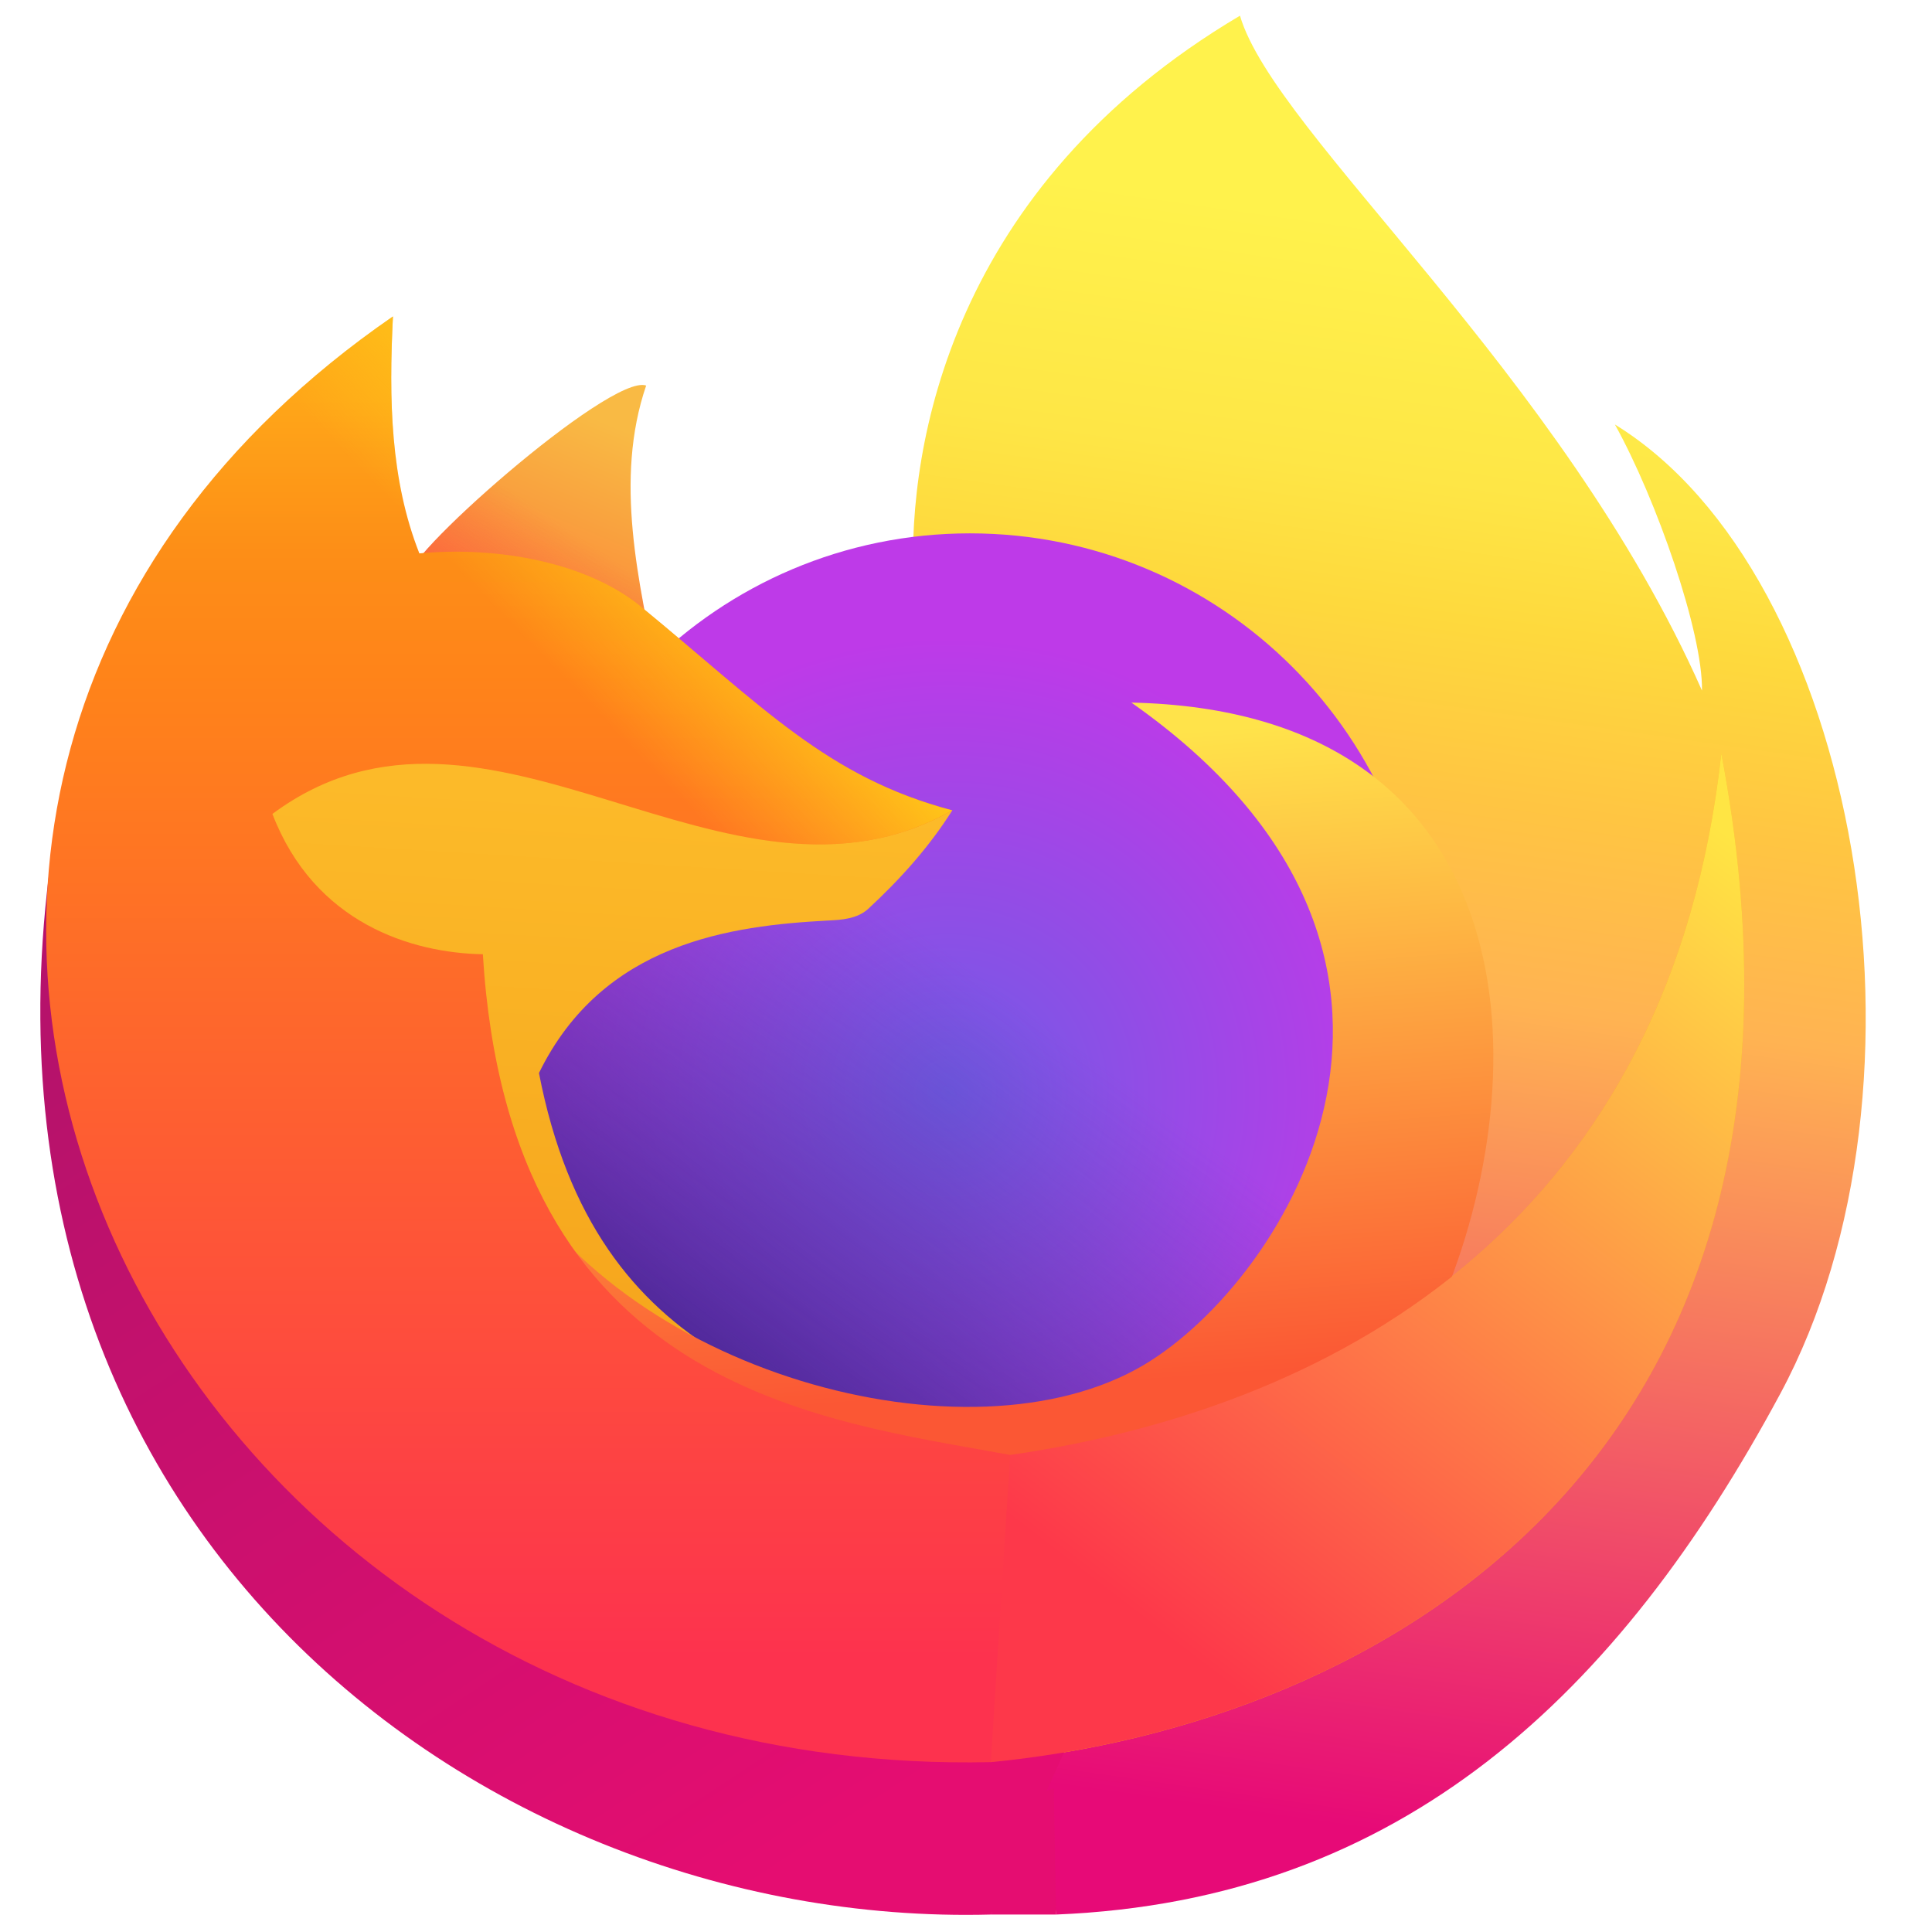
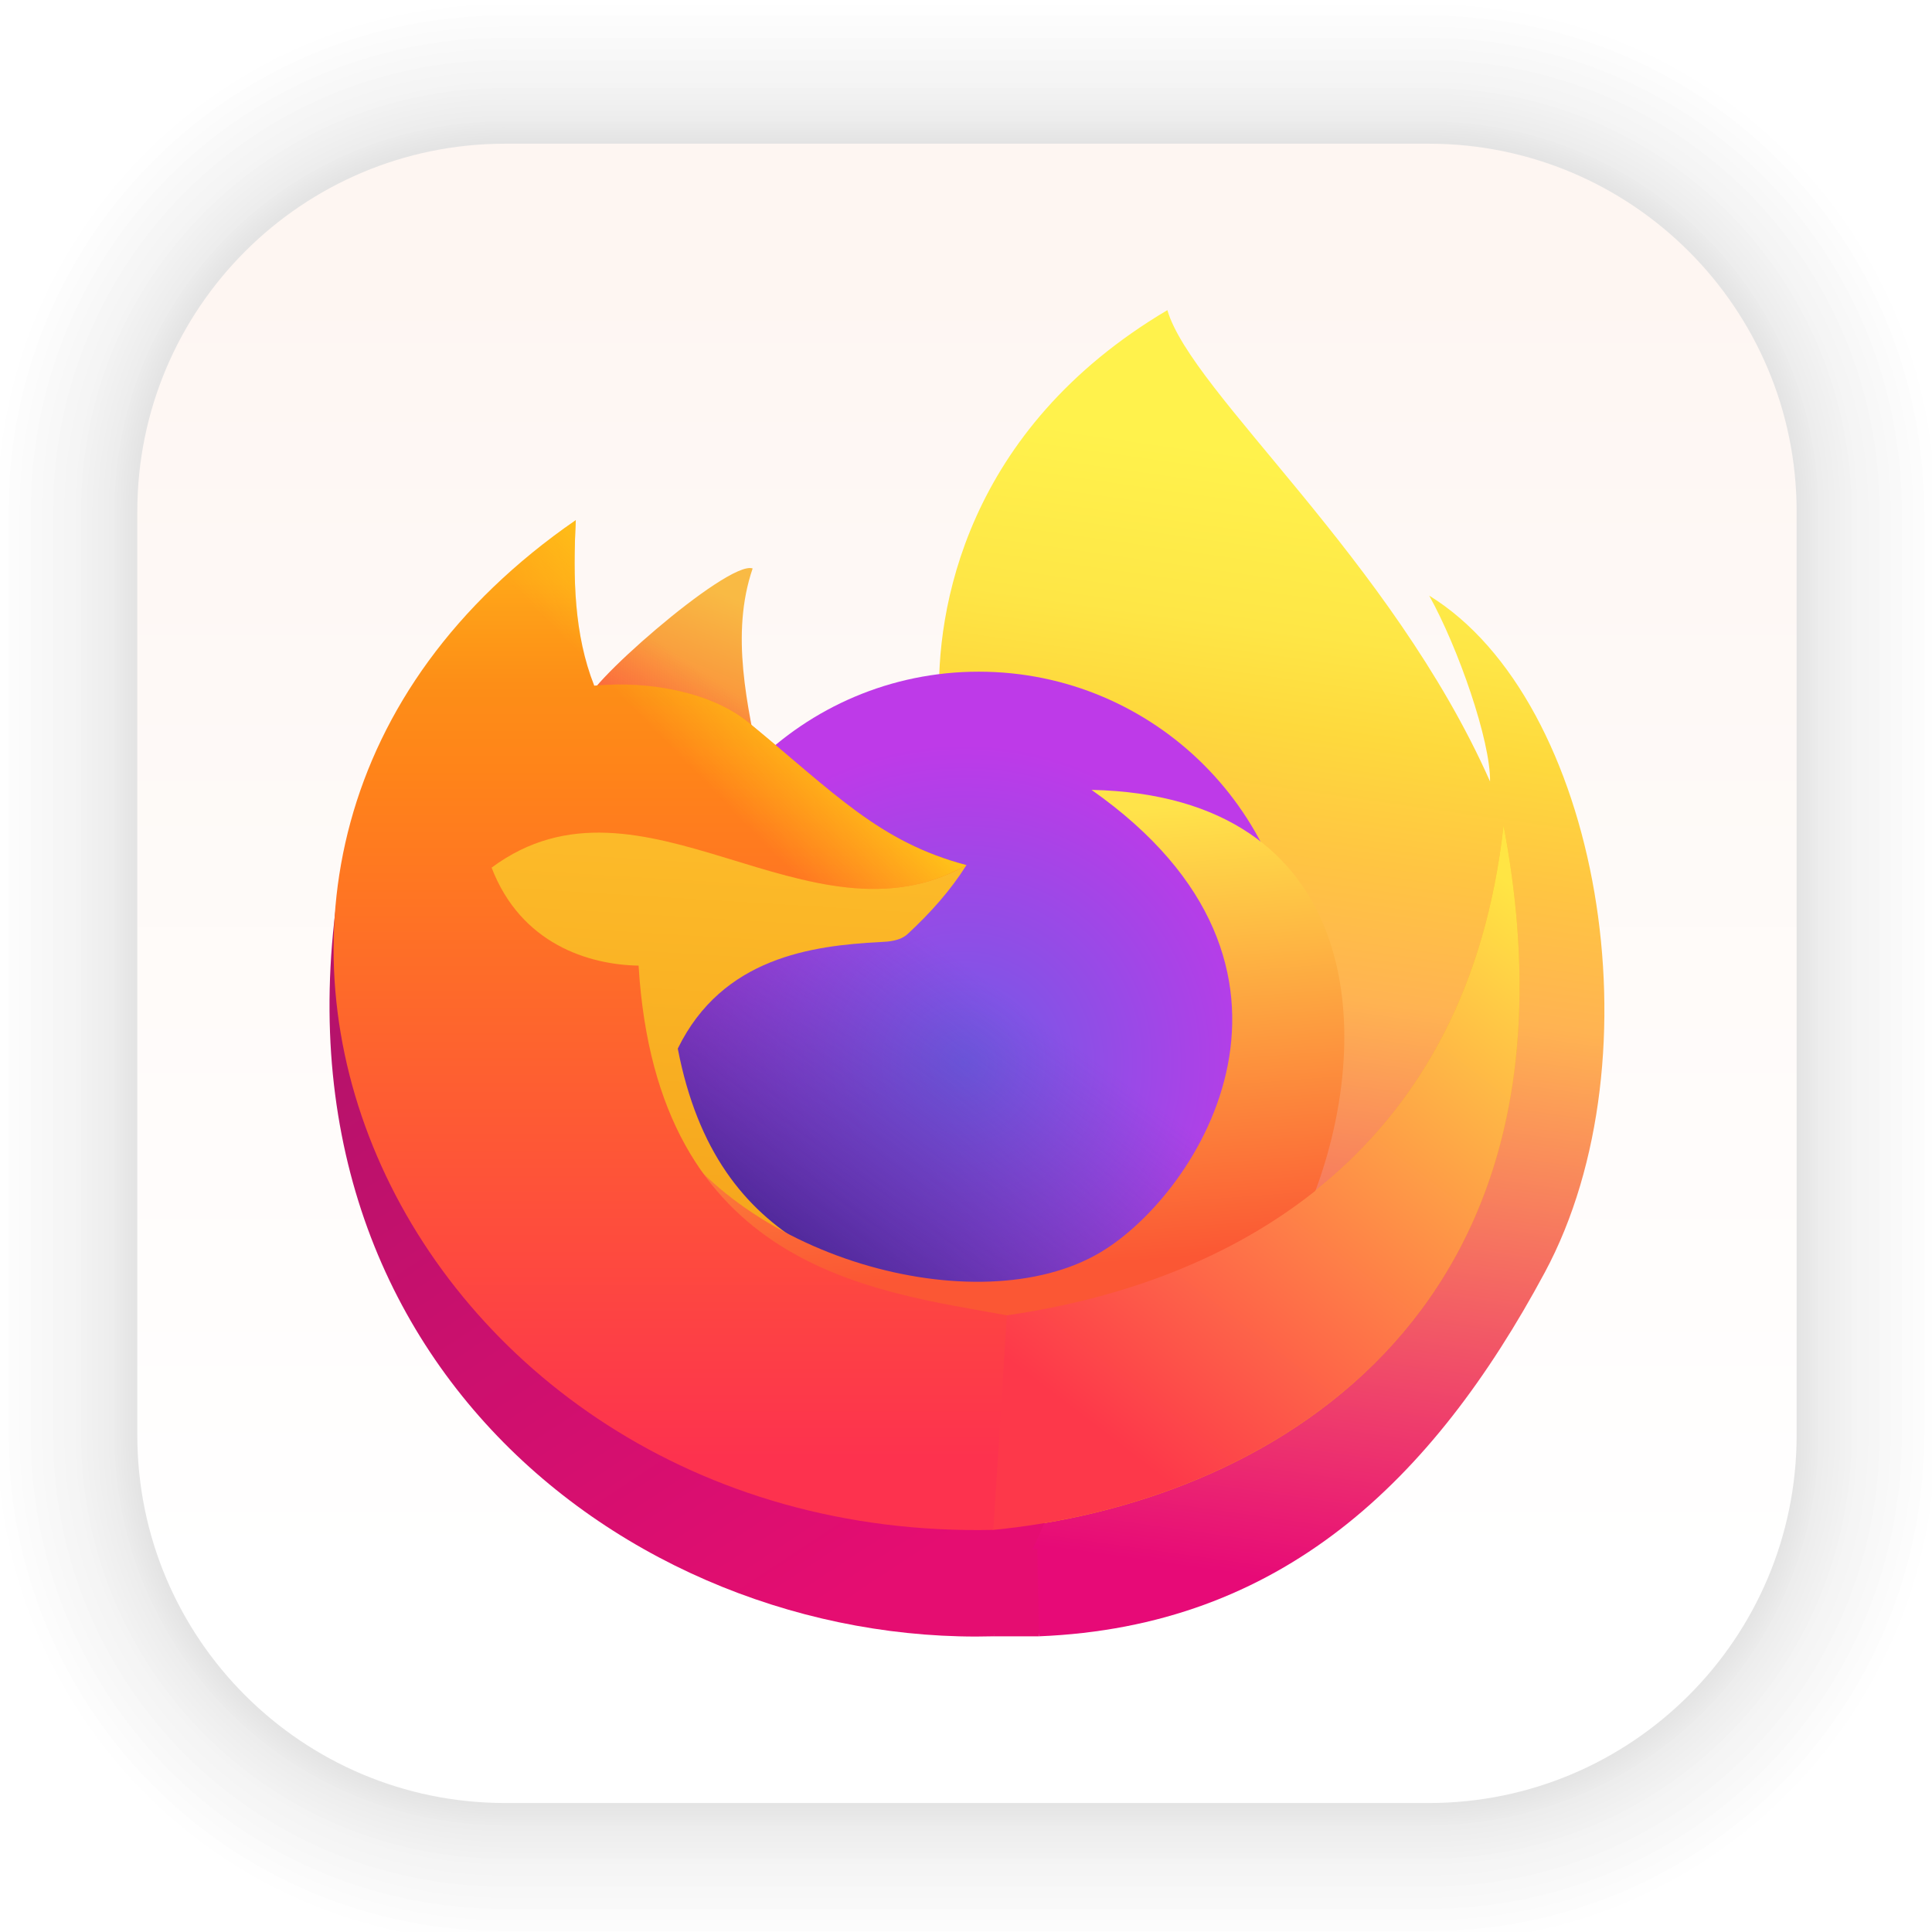
- <svg xmlns="http://www.w3.org/2000/svg" xmlns:xlink="http://www.w3.org/1999/xlink" width="128" height="128" viewBox="0 0 33.867 33.867" version="1.1" id="svg8">
+ <svg xmlns="http://www.w3.org/2000/svg" xmlns:ns2="http://www.openswatchbook.org/uri/2009/osb" xmlns:xlink="http://www.w3.org/1999/xlink" width="128" height="128" viewBox="0 0 33.867 33.867" version="1.1" id="svg6">
  <defs id="defs2">
+     <linearGradient id="linearGradient14853">
+       <stop style="stop-color:#ffffff;stop-opacity:1" offset="0" id="stop14849" />
+       <stop style="stop-color:#fef6f2;stop-opacity:1" offset="1" id="stop14851" />
+     </linearGradient>
+     <linearGradient gradientTransform="translate(0,-896)" gradientUnits="userSpaceOnUse" y2="992" x2="32" y1="32" x1="32" id="lgrad">
+       <stop id="stop2" stop-color="#f8f8f8" offset="0%" />
+       <stop id="stop4" stop-color="#ccc" offset="100%" />
+     </linearGradient>
+     <radialGradient gradientTransform="translate(0,-896)" gradientUnits="userSpaceOnUse" r="440" cy="512" cx="512" fy="494.4" fx="512" y2="100%" x2="0%" y1="0%" x1="0%" id="rgrad">
+       <stop id="stop7" stop-color="#00f0ff" offset="0%" />
+       <stop id="stop9" stop-color="#0070e0" offset="100%" />
+     </radialGradient>
+     <radialGradient id="rgrad-3" x1="0%" y1="0%" x2="0%" y2="100%" fx="523.576" fy="306.181" cx="523.576" cy="306.181" r="440" gradientUnits="userSpaceOnUse" gradientTransform="matrix(0.03099337,0,0,0.03032562,85.19887,42.9853)">
+       <stop offset="0%" stop-color="#00f0ff" id="stop7-6" style="stop-color:#03d7e4;stop-opacity:1" />
+       <stop offset="100%" stop-color="#0070e0" id="stop9-7" />
+     </radialGradient>
+     <filter y="-0.012" x="-0.012" width="1.024" height="1.024" color-interpolation-filters="sRGB" id="b">
+       <feGaussianBlur id="feGaussianBlur7" stdDeviation=".475" />
+     </filter>
+     <linearGradient y2="-319.058" y1="-73.891" x2="-376.363" x1="-350.657" gradientUnits="userSpaceOnUse" id="k">
+       <stop id="stop50" stop-color="#83a3d4" offset="0" />
+       <stop id="stop52" stop-color="#6bb5e3" offset="1" />
+     </linearGradient>
+     <linearGradient y2="-156.887" y1="-12.925" x2="10.512" x1="-206.77" gradientUnits="userSpaceOnUse" id="i">
+       <stop id="stop40" stop-color="#70c2bd" offset="0" />
+       <stop id="stop42" stop-color="#67c381" offset="1" />
+     </linearGradient>
+     <linearGradient y2="-149.19" y1="117.301" x2="148.514" x1="134.565" gradientUnits="userSpaceOnUse" id="e">
+       <stop id="stop20" stop-color="#faaa32" offset="0" />
+       <stop id="stop22" stop-color="#fdc22b" offset="1" />
+     </linearGradient>
+     <linearGradient y2="144.9" y1="144.9" x2="123.358" x1="-146.054" gradientUnits="userSpaceOnUse" id="c">
+       <stop id="stop10" stop-color="#a0cf63" offset="0" />
+       <stop id="stop12" stop-color="#c4da45" offset="1" />
+     </linearGradient>
+     <linearGradient y2="-150.012" y1="-12.741" x2="28.495" x1="206.714" gradientUnits="userSpaceOnUse" id="m">
+       <stop id="stop60" stop-color="#b28cc0" offset="0" />
+       <stop id="stop62" stop-color="#9a8ec4" offset="1" />
+     </linearGradient>
+     <linearGradient y2="76.406" y1="147.053" x2="-19.618" x1="189.942" gradientUnits="userSpaceOnUse" id="q">
+       <stop id="stop80" stop-color="#f48155" offset="0" />
+       <stop id="stop82" stop-color="#f16168" offset="1" />
+     </linearGradient>
+     <linearGradient y2="34.18" y1="308.303" x2="21.156" x1="116.504" gradientUnits="userSpaceOnUse" id="l">
+       <stop id="stop55" stop-color="#735194" offset="0" />
+       <stop id="stop57" stop-color="#525da3" offset="1" />
+     </linearGradient>
+     <linearGradient y2="-107.167" y1="111.502" x2="123.328" x1="30.131" gradientUnits="userSpaceOnUse" id="j">
+       <stop id="stop45" stop-color="#416db9" offset="0" />
+       <stop id="stop47" stop-color="#337e8d" offset="1" />
+     </linearGradient>
+     <linearGradient y2="0.072" y1="133.122" x2="205.551" x1="-103.67" gradientUnits="userSpaceOnUse" id="h">
+       <stop id="stop35" stop-color="#2e9274" offset="0" />
+       <stop id="stop37" stop-color="#469d3c" offset="1" />
+     </linearGradient>
+     <linearGradient y2="-100.49" y1="120.227" x2="146.81" x1="26.978" gradientUnits="userSpaceOnUse" id="f">
+       <stop id="stop25" stop-color="#ec4001" offset="0" />
+       <stop id="stop27" stop-color="#fb6f01" offset="1" />
+     </linearGradient>
+     <linearGradient y2="73.5" y1="73.5" x2="309.397" x1="-14.299" gradientUnits="userSpaceOnUse" id="d">
+       <stop id="stop15" stop-color="#58a920" offset="0" />
+       <stop id="stop17" stop-color="#98b811" offset="1" />
+     </linearGradient>
+     <linearGradient y2="144.897" y1="144.897" x2="145.987" x1="-123.119" gradientUnits="userSpaceOnUse" id="o">
+       <stop id="stop70" stop-color="#d287af" offset="0" />
+       <stop id="stop72" stop-color="#e07993" offset="1" />
+     </linearGradient>
+     <linearGradient y2="-71.696" y1="-71.696" x2="117.819" x1="-205.78" gradientUnits="userSpaceOnUse" id="p">
+       <stop id="stop75" stop-color="#bd090f" offset="0" />
+       <stop id="stop77" stop-color="#e11f07" offset="1" />
+     </linearGradient>
+     <linearGradient y2="-143.711" y1="-14.583" x2="-308.72" x1="0.176" gradientUnits="userSpaceOnUse" id="n">
+       <stop id="stop65" stop-color="#c23857" offset="0" />
+       <stop id="stop67" stop-color="#914475" offset="1" />
+     </linearGradient>
+     <linearGradient y2="319.108" y1="108.525" x2="117.317" x1="41.41" gradientUnits="userSpaceOnUse" id="g">
+       <stop id="stop30" stop-color="#e69e08" offset="0" />
+       <stop id="stop32" stop-color="#cbc507" offset="1" />
+     </linearGradient>
+     <rect rx="28" height="120" width="120" y="0" x="0" id="path-1" />
+     <path id="path-3" d="M125 104c21.54 0 39-17.46 39-39s-17.46-39-39-39-39 17.46-39 39 17.46 39 39 39zm0 26c-35.899 0-65-29.101-65-65S89.101 0 125 0s65 29.101 65 65-29.101 65-65 65z" />
+     <path d="M0 75l129 90.787v35L0 110z" id="path-4" />
+     <path d="M22 65h27v120H22z" id="path-5" />
+     <filter id="filter-6" filterUnits="objectBoundingBox" height="102.5%" width="111.1%" y="-1.2%" x="-5.6%">
+       <feMorphology id="feMorphology12690" result="shadowSpreadOuter1" in="SourceAlpha" operator="dilate" radius="0.5" />
+       <feOffset id="feOffset12692" result="shadowOffsetOuter1" in="shadowSpreadOuter1" dy="0" dx="0" />
+       <feColorMatrix id="feColorMatrix12694" in="shadowOffsetOuter1" type="matrix" values="0 0 0 0 0 0 0 0 0 0 0 0 0 0 0 0 0 0 0.14 0" />
+     </filter>
+     <circle r="21" cy="21" cx="21" id="path-7" />
+     <filter id="filter-8" filterUnits="objectBoundingBox" height="133.3%" width="133.3%" y="-11.9%" x="-16.7%">
+       <feOffset id="feOffset12698" result="shadowOffsetOuter1" in="SourceAlpha" dy="2" dx="0" />
+       <feGaussianBlur id="feGaussianBlur12700" result="shadowBlurOuter1" in="shadowOffsetOuter1" stdDeviation="2" />
+       <feColorMatrix id="feColorMatrix12702" in="shadowBlurOuter1" type="matrix" values="0 0 0 0 0 0 0 0 0 0 0 0 0 0 0 0 0 0 0.152 0" />
+     </filter>
+     <path id="path-9" d="M40.74 1.31A21.591 21.591 0 0 1 45 14.2c0 12.155-10.074 22.01-22.5 22.01S0 26.354 0 14.2C0 9.385 1.58 4.932 4.26 1.31 6.447 2.922 9.553 3.928 13 3.928c3.866 0 7.305-1.267 9.5-3.234 2.195 1.967 5.634 3.234 9.5 3.234 3.446 0 6.552-1.006 8.74-2.618z" />
+     <rect rx="28" height="120" width="120" y="0" x="0" id="path-1-2" />
+     <linearGradient xlink:href="#linearGradient14853" id="linearGradient14855" x1="15.132" y1="27.778" x2="15.132" y2="4.734" gradientUnits="userSpaceOnUse" />
+     <linearGradient ns2:paint="solid" id="linearGradient6088">
+       <stop id="stop6086" offset="0" style="stop-color:#51b3e3;stop-opacity:1;" />
+     </linearGradient>
+     <linearGradient ns2:paint="solid" id="linearGradient6987">
+       <stop id="stop6985" offset="0" style="stop-color:#77d2fb;stop-opacity:1;" />
+     </linearGradient>
+     <linearGradient id="linearGradient3673">
+       <stop id="stop3675" offset="0" style="stop-color:#0c0d0d;stop-opacity:1" />
+       <stop style="stop-color:#333637;stop-opacity:1" offset="0.568" id="stop3677" />
+       <stop id="stop3679" offset="1" style="stop-color:#1a1e1f;stop-opacity:1" />
+     </linearGradient>
+     <linearGradient id="linearGradient3591">
+       <stop style="stop-color:#403f3c;stop-opacity:1" offset="0" id="stop3593" />
+       <stop id="stop3669" offset="0.568" style="stop-color:#7d898d;stop-opacity:1" />
+       <stop style="stop-color:#fdffff;stop-opacity:1" offset="1" id="stop3595" />
+     </linearGradient>
+     <linearGradient id="linearGradient3575">
+       <stop style="stop-color:#20211f;stop-opacity:1" offset="0" id="stop3577" />
+       <stop style="stop-color:#393e3f;stop-opacity:1" offset="1" id="stop3579" />
+     </linearGradient>
+     <circle r="88" cy="96" cx="96" id="A" />
+     <path d="M8 184h83.77l38.88-38.88V116h-69.3L8 24.48z" id="B" />
+     <path d="M8 184h83.77l38.88-38.88V116h-69.3L8 24.48z" id="F" />
+     <path d="M96 56l34.65 60-38.88 68H184V56z" id="I" />
+     <path d="M21.97 8v40.34L61.36 116 96 56h88V8z" id="L" />
+     <linearGradient id="linearGradient3866">
+       <stop id="stop3868" offset="0" style="stop-color:#000000;stop-opacity:0.521" />
+       <stop id="stop3870" offset="1" style="stop-color:#2883c3;stop-opacity:0;" />
+     </linearGradient>
+     <linearGradient id="linearGradient3874">
+       <stop id="stop3876" offset="0" style="stop-color:#000d0e;stop-opacity:0.841;" />
+       <stop id="stop3878" offset="1" style="stop-color:#000000;stop-opacity:0;" />
+     </linearGradient>
+     <clipPath id="clipPath4178" clipPathUnits="userSpaceOnUse">
+       <circle style="opacity:1;fill:#1c5266;fill-opacity:0.191;fill-rule:evenodd;stroke:none;stroke-width:3.334;stroke-linecap:butt;stroke-linejoin:miter;stroke-miterlimit:4;stroke-dasharray:none;stroke-dashoffset:0;stroke-opacity:1" id="circle4180" cx="204.317" cy="222.68" r="225" />
+     </clipPath>
+     <clipPath id="clipPath4178-1" clipPathUnits="userSpaceOnUse">
+       <circle style="opacity:1;fill:#1c5266;fill-opacity:0.191;fill-rule:evenodd;stroke:none;stroke-width:3.334;stroke-linecap:butt;stroke-linejoin:miter;stroke-miterlimit:4;stroke-dasharray:none;stroke-dashoffset:0;stroke-opacity:1" id="circle4180-7" cx="204.317" cy="222.68" r="225" />
+     </clipPath>
+     <linearGradient id="linearGradient5048-8">
+       <stop id="stop5050-4" style="stop-color:#000000;stop-opacity:0" offset="0" />
+       <stop id="stop5056-7" style="stop-color:#000000;stop-opacity:1" offset="0.5" />
+       <stop id="stop5052-0-1" style="stop-color:#000000;stop-opacity:0" offset="1" />
+     </linearGradient>
+     <linearGradient id="linearGradient5060-29">
+       <stop id="stop5062-9" style="stop-color:#000000;stop-opacity:1" offset="0" />
+       <stop id="stop5064-08" style="stop-color:#000000;stop-opacity:0" offset="1" />
+     </linearGradient>
+     <linearGradient id="linearGradient4050-7">
+       <stop style="stop-color:#ffffff;stop-opacity:0.669;" offset="0" id="stop4052-6" />
+       <stop style="stop-color:#ffffff;stop-opacity:0;" offset="1" id="stop4054-0" />
+     </linearGradient>
+     <linearGradient gradientTransform="matrix(0,-1,-1,0,0,0)" x2="-50.521" x1="-5.32" id="linearGradient4132-3" gradientUnits="userSpaceOnUse">
+       <stop id="stop29-7" stop-color="#f65454" offset="0" />
+       <stop id="stop31-0" stop-color="#740000" offset="1" />
+     </linearGradient>
+     <linearGradient gradientTransform="matrix(0,-1,-1,0,0,0)" x2="-1.643" x1="-39.333" id="linearGradient3298-8-9" gradientUnits="userSpaceOnUse">
+       <stop style="stop-color:#5f0e0e;stop-opacity:1;" id="stop24-3" stop-color="#791235" offset="0" />
+       <stop id="stop26-3" stop-color="#dd3b27" offset="1" />
+     </linearGradient>
+     <linearGradient id="linearGradient8265-821-176-38-919-66-249-7-7">
+       <stop id="stop2687-1-9" style="stop-color:#ffffff;stop-opacity:1" offset="0" />
+       <stop id="stop2689-5-4" style="stop-color:#ffffff;stop-opacity:0" offset="1" />
+     </linearGradient>
+     <linearGradient id="linearGradient3924">
+       <stop id="stop3926" style="stop-color:#ffffff;stop-opacity:1;" offset="0" />
+       <stop offset="0.063" style="stop-color:#ffffff;stop-opacity:0.235;" id="stop3928" />
+       <stop id="stop3930" style="stop-color:#ffffff;stop-opacity:0.157;" offset="0.951" />
+       <stop id="stop3932" style="stop-color:#ffffff;stop-opacity:0.392;" offset="1" />
+     </linearGradient>
+     <linearGradient id="linearGradient3688-166-749">
+       <stop id="stop2883" style="stop-color:#181818;stop-opacity:1" offset="0" />
+       <stop id="stop2885" style="stop-color:#181818;stop-opacity:0" offset="1" />
+     </linearGradient>
+     <linearGradient id="linearGradient3702-501-757">
+       <stop id="stop2895" style="stop-color:#181818;stop-opacity:0" offset="0" />
+       <stop id="stop2897" style="stop-color:#181818;stop-opacity:1" offset="0.5" />
+       <stop id="stop2899" style="stop-color:#181818;stop-opacity:0" offset="1" />
+     </linearGradient>
+     <linearGradient id="linearGradient3895-9-0-3">
+       <stop id="stop3897-0-5-7" style="stop-color:#dc6838;stop-opacity:1" offset="0" />
+       <stop id="stop3899-8-7-06" style="stop-color:#ba3d12;stop-opacity:1" offset="1" />
+     </linearGradient>
+     <linearGradient xlink:href="#linearGradient3895-9-0-3" id="linearGradient4195" gradientUnits="userSpaceOnUse" gradientTransform="translate(12,-100)" x1="28.531" y1="994.819" x2="28.531" y2="1044.377" />
+     <linearGradient id="linearGradient4067-0-2">
+       <stop style="stop-color:#acffe3;stop-opacity:1" offset="0" id="stop4069-2-9" />
+       <stop style="stop-color:#ffffff;stop-opacity:1" offset="1" id="stop4071-8-9" />
+     </linearGradient>
+     <linearGradient id="linearGradient4644-104-3-3-6-2">
+       <stop offset="0" style="stop-color:#51c3cc;stop-opacity:1" id="stop5237-6-5-1-7" />
+       <stop offset="1" style="stop-color:#b3efec;stop-opacity:1" id="stop5239-4-6-4-8" />
+     </linearGradient>
+     <clipPath id="clipPath4178-3" clipPathUnits="userSpaceOnUse">
+       <circle style="opacity:1;fill:#1c5266;fill-opacity:0.191;fill-rule:evenodd;stroke:none;stroke-width:3.334;stroke-linecap:butt;stroke-linejoin:miter;stroke-miterlimit:4;stroke-dasharray:none;stroke-dashoffset:0;stroke-opacity:1" id="circle4180-8" cx="204.317" cy="222.68" r="225" />
+     </clipPath>
+     <clipPath id="clipPath4178-1-9" clipPathUnits="userSpaceOnUse">
+       <circle style="opacity:1;fill:#1c5266;fill-opacity:0.191;fill-rule:evenodd;stroke:none;stroke-width:3.334;stroke-linecap:butt;stroke-linejoin:miter;stroke-miterlimit:4;stroke-dasharray:none;stroke-dashoffset:0;stroke-opacity:1" id="circle4180-7-3" cx="204.317" cy="222.68" r="225" />
+     </clipPath>
+     <linearGradient gradientTransform="matrix(0,-1,-1,0,0,0)" x2="-50.521" x1="-5.32" id="linearGradient4132-3-9" gradientUnits="userSpaceOnUse">
+       <stop id="stop29-7-1" stop-color="#f65454" offset="0" />
+       <stop id="stop31-0-4" stop-color="#740000" offset="1" />
+     </linearGradient>
+     <linearGradient gradientTransform="matrix(0,-1,-1,0,0,0)" x2="-1.643" x1="-39.333" id="linearGradient3298-8-9-0" gradientUnits="userSpaceOnUse">
+       <stop style="stop-color:#5f0e0e;stop-opacity:1;" id="stop24-3-4" stop-color="#791235" offset="0" />
+       <stop id="stop26-3-7" stop-color="#dd3b27" offset="1" />
+     </linearGradient>
    <linearGradient id="linearGradient965">
      <stop style="stop-color:#fd4542;stop-opacity:1;" offset="0" id="stop961" />
      <stop style="stop-color:#fd4542;stop-opacity:0;" offset="1" id="stop963" />
    </linearGradient>
    <linearGradient id="linearGradient955">
      <stop style="stop-color:#ffc918;stop-opacity:1;" offset="0" id="stop951" />
      <stop style="stop-color:#ffc918;stop-opacity:0;" offset="1" id="stop953" />
    </linearGradient>
    <linearGradient id="linearGradient932">
      <stop style="stop-color:#f9ba44;stop-opacity:1;" offset="0" id="stop928" />
      <stop style="stop-color:#fa8438;stop-opacity:1" offset="1" id="stop930" />
    </linearGradient>
    <linearGradient id="linearGradient918">
      <stop style="stop-color:#3a2087;stop-opacity:1" offset="0" id="stop914" />
      <stop style="stop-color:#563aa6;stop-opacity:0;" offset="1" id="stop916" />
    </linearGradient>
    <linearGradient id="linearGradient908">
      <stop style="stop-color:#705be5;stop-opacity:1" offset="0" id="stop904" />
      <stop style="stop-color:#be3ae8;stop-opacity:1" offset="1" id="stop906" />
    </linearGradient>
    <linearGradient id="linearGradient896">
      <stop style="stop-color:#e50d71;stop-opacity:1" offset="0" id="stop892" />
      <stop style="stop-color:#b6126b;stop-opacity:1" offset="1" id="stop894" />
    </linearGradient>
    <linearGradient id="linearGradient886">
      <stop style="stop-color:#fd384a;stop-opacity:1" offset="0" id="stop882" />
      <stop style="stop-color:#ffe544;stop-opacity:1" offset="1" id="stop884" />
    </linearGradient>
    <linearGradient id="linearGradient870">
      <stop style="stop-color:#ffa618;stop-opacity:1" offset="0" id="stop866" />
      <stop id="stop876" offset="0.121" style="stop-color:#fd8e17;stop-opacity:1" />
      <stop style="stop-color:#ff8419;stop-opacity:1" offset="0.216" id="stop878" />
      <stop style="stop-color:#fd324e;stop-opacity:1" offset="1" id="stop868" />
    </linearGradient>
    <linearGradient id="linearGradient862">
      <stop style="stop-color:#fb5734;stop-opacity:1" offset="0" id="stop858" />
      <stop style="stop-color:#ffe34a;stop-opacity:1" offset="1" id="stop860" />
    </linearGradient>
    <linearGradient id="linearGradient854">
      <stop style="stop-color:#f6a61d;stop-opacity:1" offset="0" id="stop850" />
      <stop style="stop-color:#fcba29;stop-opacity:1" offset="1" id="stop852" />
    </linearGradient>
    <linearGradient id="linearGradient838">
      <stop style="stop-color:#fff24c;stop-opacity:1" offset="0" id="stop834" />
      <stop id="stop842" offset="0.155" style="stop-color:#fee646;stop-opacity:1" />
      <stop style="stop-color:#fed93d;stop-opacity:1" offset="0.24" id="stop844" />
      <stop id="stop846" offset="0.35" style="stop-color:#ffc542;stop-opacity:1" />
      <stop style="stop-color:#ffb352;stop-opacity:1" offset="0.474" id="stop848" />
      <stop style="stop-color:#e70a77;stop-opacity:1" offset="1" id="stop836" />
    </linearGradient>
    <linearGradient xlink:href="#linearGradient838" id="linearGradient840" x1="295.817" y1="209.066" x2="283.372" y2="296.253" gradientUnits="userSpaceOnUse" />
    <linearGradient xlink:href="#linearGradient854" id="linearGradient856" x1="274.285" y1="270.975" x2="276.047" y2="242.06" gradientUnits="userSpaceOnUse" />
    <linearGradient xlink:href="#linearGradient862" id="linearGradient864" x1="286.789" y1="272.432" x2="284.107" y2="236.902" gradientUnits="userSpaceOnUse" />
    <linearGradient xlink:href="#linearGradient870" id="linearGradient874" gradientUnits="userSpaceOnUse" x1="237.608" y1="218.659" x2="237.608" y2="288.207" />
    <linearGradient xlink:href="#linearGradient886" id="linearGradient888" x1="281.15" y1="286.285" x2="314.034" y2="243.385" gradientUnits="userSpaceOnUse" />
    <linearGradient xlink:href="#linearGradient896" id="linearGradient898" x1="264.122" y1="298.075" x2="231.384" y2="248.491" gradientUnits="userSpaceOnUse" gradientTransform="translate(0,-0.1336348)" />
    <radialGradient xlink:href="#linearGradient908" id="radialGradient910" cx="145.461" cy="256.442" fx="145.461" fy="256.442" r="25.19" gradientUnits="userSpaceOnUse" />
    <linearGradient xlink:href="#linearGradient918" id="linearGradient920" x1="130.828" y1="275.953" x2="149.003" y2="251.23" gradientUnits="userSpaceOnUse" />
    <linearGradient xlink:href="#linearGradient932" id="linearGradient934" x1="85.811" y1="220.01" x2="81.25" y2="230.968" gradientUnits="userSpaceOnUse" gradientTransform="translate(166.1727,0.2538407)" />
    <linearGradient xlink:href="#linearGradient955" id="linearGradient957" x1="260.312" y1="230.48" x2="252.632" y2="237.964" gradientUnits="userSpaceOnUse" />
    <linearGradient xlink:href="#linearGradient965" id="linearGradient967" x1="241.56" y1="236.099" x2="248.692" y2="225.542" gradientUnits="userSpaceOnUse" />
  </defs>
-   <g id="layer1" transform="translate(0,-263.1333)">
-     <g id="g892" transform="matrix(0.3172995,0,0,0.3172995,57.34101,206.9966)">
-       <g transform="translate(-398.3869,-19.65476)" id="g947">
-         <path style="fill:url(#linearGradient840);fill-opacity:1;stroke:none;stroke-width:0.265px;stroke-linecap:butt;stroke-linejoin:miter;stroke-opacity:1" d="m 268.134,228.579 c -0.304,-7.366 2.058,-21.673 18.041,-31.137 1.904,6.529 17.746,19.723 25.524,37.284 0.048,-3.207 -2.51,-10.557 -4.811,-14.7 13.473,8.287 18.323,36.46 9.138,53.543 -8.896,16.544 -20.881,28.001 -40.007,28.776 z" id="path832" />
-         <g id="g924" transform="translate(124.5913,0.5345391)">
-           <circle r="25.19" cy="250.696" cx="146.664" id="path902" style="opacity:1;fill:url(#radialGradient910);fill-opacity:1;stroke:none;stroke-width:1.421;stroke-linecap:round;stroke-linejoin:round;stroke-miterlimit:4;stroke-dasharray:none;stroke-opacity:1" />
-           <circle style="opacity:1;fill:url(#linearGradient920);fill-opacity:1;stroke:none;stroke-width:1.421;stroke-linecap:round;stroke-linejoin:round;stroke-miterlimit:4;stroke-dasharray:none;stroke-opacity:1" id="circle912" cx="146.664" cy="250.696" r="25.19" />
-         </g>
-         <path style="fill:url(#linearGradient856);fill-opacity:1;stroke:none;stroke-width:0.265px;stroke-linecap:butt;stroke-linejoin:miter;stroke-opacity:1" d="m 273.479,276.955 c 18.794,-2.721 36.507,-13.393 39.289,-38.754 7.401,39.198 -19.176,53.67 -40.358,55.726 l -20.045,-11.359 -20.981,-34.077 2.005,-12.562 36.891,5.416 c -1.26,1.998 -2.847,3.778 -4.648,5.445 -0.601,0.547 -1.465,0.606 -2.203,0.64 -5.346,0.283 -12.448,1.201 -15.982,8.425 3.153,16.302 14.848,18.056 26.032,21.101 z" id="path828" />
-         <path style="fill:url(#linearGradient864);fill-opacity:1;stroke:none;stroke-width:0.265px;stroke-linecap:butt;stroke-linejoin:miter;stroke-opacity:1" d="m 280.175,235.39 c 19.923,13.991 8.573,31.891 0.72,36.573 -9.679,5.77 -29.094,0.465 -35.494,-11.532 l 12.568,19.56 28.065,-0.189 11.434,-11.623 c 5.429,-13.32 4.099,-32.33 -17.292,-32.789 z" id="path830" />
-         <path style="fill:url(#linearGradient898);fill-opacity:1;stroke:none;stroke-width:0.265px;stroke-linecap:butt;stroke-linejoin:miter;stroke-opacity:1" d="m 221.518,238.334 c -9.113,40.942 21.919,64.798 50.915,64.011 l 5.212,-11.626 -4.41,-7.35 -16.704,-7.884 z" id="path890" />
-         <path id="path880" d="m 273.479,276.955 c 18.794,-2.721 36.507,-13.393 39.289,-38.754 7.401,39.198 -19.176,53.67 -40.358,55.726 l -20.045,-11.359 z" style="fill:url(#linearGradient888);fill-opacity:1;stroke:none;stroke-width:0.265px;stroke-linecap:butt;stroke-linejoin:miter;stroke-opacity:1" />
-         <path style="fill:url(#linearGradient934);fill-opacity:1;stroke:none;stroke-width:0.265px;stroke-linecap:butt;stroke-linejoin:miter;stroke-opacity:1" d="m 240.273,228.566 c -0.91,-0.746 11.119,-11.389 13.096,-10.691 -1.773,5.197 -0.429,10.804 0.668,16.17 z" id="path926" />
-         <path id="path959" d="m 240.273,228.566 c -0.91,-0.746 11.119,-11.389 13.096,-10.691 -1.773,5.197 -0.429,10.804 0.668,16.17 z" style="fill:url(#linearGradient967);fill-opacity:1;stroke:none;stroke-width:0.265px;stroke-linecap:butt;stroke-linejoin:miter;stroke-opacity:1" />
-         <path style="fill:url(#linearGradient874);fill-opacity:1;stroke:none;stroke-width:0.265px;stroke-linecap:butt;stroke-linejoin:miter;stroke-opacity:1" d="m 270.28,241.344 c -12.473,7.043 -25.676,-8.611 -37.559,0.197 2.319,6.042 7.695,7.685 11.626,7.751 1.461,24.055 18.643,25.727 29.132,27.662 l -1.069,16.972 c -47.233,1.033 -71.75,-53.225 -33.031,-79.868 -0.227,4.561 -0.143,9.028 1.46,13.089 4.448,-0.419 9.343,0.561 12.227,2.931 6.779,5.571 10.297,9.433 17.213,11.266 z" id="path826" />
-         <path style="fill:#e50d71;fill-opacity:1;stroke:none;stroke-width:0.265px;stroke-linecap:butt;stroke-linejoin:miter;stroke-opacity:1" d="m 272.433,302.345 h 3.585 l -0.13,-6.966 -1.994,0.69 z" id="path900" />
-         <path id="path949" d="m 270.28,241.344 c -12.473,7.043 -25.676,-8.611 -37.559,0.197 2.319,6.042 7.695,7.685 11.626,7.751 1.461,24.055 18.643,25.727 29.132,27.662 l -1.069,16.972 c -47.233,1.033 -71.75,-53.225 -33.031,-79.868 -0.227,4.561 -0.143,9.028 1.46,13.089 4.448,-0.419 9.343,0.561 12.227,2.931 6.779,5.571 10.297,9.433 17.213,11.266 z" style="fill:url(#linearGradient957);fill-opacity:1;stroke:none;stroke-width:0.265px;stroke-linecap:butt;stroke-linejoin:miter;stroke-opacity:1" />
+   <g id="layer1">
+     <g id="g1702" transform="matrix(0.9757321,0,0,0.9757321,-65.74838,-37.20309)" style="opacity:0.297">
+       <path id="rect1634" style="fill:none;fill-opacity:1;stroke:#000000;stroke-width:0.1;stroke-linecap:round;stroke-linejoin:round;stroke-miterlimit:4;stroke-dasharray:none;stroke-opacity:0.02" d="m 76.449,40.71 h 16.591 c 3.662,0 6.61,2.948 6.61,6.61 v 16.591 c 0,3.662 -2.948,6.61 -6.61,6.61 H 76.449 c -3.662,0 -6.61,-2.948 -6.61,-6.61 V 47.319 c 0,-3.662 2.948,-6.61 6.61,-6.61 z" />
+       <path id="rect1638" style="fill:none;fill-opacity:1;stroke:#000000;stroke-width:0.2;stroke-linecap:round;stroke-linejoin:round;stroke-miterlimit:4;stroke-dasharray:none;stroke-opacity:0.02" d="m 76.449,40.71 h 16.591 c 3.662,0 6.61,2.948 6.61,6.61 v 16.591 c 0,3.662 -2.948,6.61 -6.61,6.61 H 76.449 c -3.662,0 -6.61,-2.948 -6.61,-6.61 V 47.319 c 0,-3.662 2.948,-6.61 6.61,-6.61 z" />
+       <path id="rect1640" style="fill:none;fill-opacity:1;stroke:#000000;stroke-width:0.3;stroke-linecap:round;stroke-linejoin:round;stroke-miterlimit:4;stroke-dasharray:none;stroke-opacity:0.02" d="m 76.449,40.71 h 16.591 c 3.662,0 6.61,2.948 6.61,6.61 v 16.591 c 0,3.662 -2.948,6.61 -6.61,6.61 H 76.449 c -3.662,0 -6.61,-2.948 -6.61,-6.61 V 47.319 c 0,-3.662 2.948,-6.61 6.61,-6.61 z" />
+       <path id="rect1642" style="fill:none;fill-opacity:1;stroke:#000000;stroke-width:0.4;stroke-linecap:round;stroke-linejoin:round;stroke-miterlimit:4;stroke-dasharray:none;stroke-opacity:0.02" d="m 76.449,40.71 h 16.591 c 3.662,0 6.61,2.948 6.61,6.61 v 16.591 c 0,3.662 -2.948,6.61 -6.61,6.61 H 76.449 c -3.662,0 -6.61,-2.948 -6.61,-6.61 V 47.319 c 0,-3.662 2.948,-6.61 6.61,-6.61 z" />
+       <path id="rect1644" style="fill:none;fill-opacity:1;stroke:#000000;stroke-width:0.5;stroke-linecap:round;stroke-linejoin:round;stroke-miterlimit:4;stroke-dasharray:none;stroke-opacity:0.02" d="m 76.449,40.71 h 16.591 c 3.662,0 6.61,2.948 6.61,6.61 v 16.591 c 0,3.662 -2.948,6.61 -6.61,6.61 H 76.449 c -3.662,0 -6.61,-2.948 -6.61,-6.61 V 47.319 c 0,-3.662 2.948,-6.61 6.61,-6.61 z" />
+       <path id="rect1646" style="fill:none;fill-opacity:1;stroke:#000000;stroke-width:0.6;stroke-linecap:round;stroke-linejoin:round;stroke-miterlimit:4;stroke-dasharray:none;stroke-opacity:0.02" d="m 76.449,40.71 h 16.591 c 3.662,0 6.61,2.948 6.61,6.61 v 16.591 c 0,3.662 -2.948,6.61 -6.61,6.61 H 76.449 c -3.662,0 -6.61,-2.948 -6.61,-6.61 V 47.319 c 0,-3.662 2.948,-6.61 6.61,-6.61 z" />
+       <path id="rect1648" style="fill:none;fill-opacity:1;stroke:#000000;stroke-width:0.7;stroke-linecap:round;stroke-linejoin:round;stroke-miterlimit:4;stroke-dasharray:none;stroke-opacity:0.02" d="m 76.449,40.71 h 16.591 c 3.662,0 6.61,2.948 6.61,6.61 v 16.591 c 0,3.662 -2.948,6.61 -6.61,6.61 H 76.449 c -3.662,0 -6.61,-2.948 -6.61,-6.61 V 47.319 c 0,-3.662 2.948,-6.61 6.61,-6.61 z" />
+       <path id="rect1650" style="fill:none;fill-opacity:1;stroke:#000000;stroke-width:0.8;stroke-linecap:round;stroke-linejoin:round;stroke-miterlimit:4;stroke-dasharray:none;stroke-opacity:0.02" d="m 76.449,40.71 h 16.591 c 3.662,0 6.61,2.948 6.61,6.61 v 16.591 c 0,3.662 -2.948,6.61 -6.61,6.61 H 76.449 c -3.662,0 -6.61,-2.948 -6.61,-6.61 V 47.319 c 0,-3.662 2.948,-6.61 6.61,-6.61 z" />
+       <path id="rect1652" style="fill:none;fill-opacity:1;stroke:#000000;stroke-width:1;stroke-linecap:round;stroke-linejoin:round;stroke-miterlimit:4;stroke-dasharray:none;stroke-opacity:0.02" d="m 76.449,40.71 h 16.591 c 3.662,0 6.61,2.948 6.61,6.61 v 16.591 c 0,3.662 -2.948,6.61 -6.61,6.61 H 76.449 c -3.662,0 -6.61,-2.948 -6.61,-6.61 V 47.319 c 0,-3.662 2.948,-6.61 6.61,-6.61 z" />
+       <path id="rect1654" style="fill:none;fill-opacity:1;stroke:#000000;stroke-width:1.2;stroke-linecap:round;stroke-linejoin:round;stroke-miterlimit:4;stroke-dasharray:none;stroke-opacity:0.02" d="m 76.449,40.71 h 16.591 c 3.662,0 6.61,2.948 6.61,6.61 v 16.591 c 0,3.662 -2.948,6.61 -6.61,6.61 H 76.449 c -3.662,0 -6.61,-2.948 -6.61,-6.61 V 47.319 c 0,-3.662 2.948,-6.61 6.61,-6.61 z" />
+       <path id="rect1656" style="fill:none;fill-opacity:1;stroke:#000000;stroke-width:1.4;stroke-linecap:round;stroke-linejoin:round;stroke-miterlimit:4;stroke-dasharray:none;stroke-opacity:0.02" d="m 76.449,40.71 h 16.591 c 3.662,0 6.61,2.948 6.61,6.61 v 16.591 c 0,3.662 -2.948,6.61 -6.61,6.61 H 76.449 c -3.662,0 -6.61,-2.948 -6.61,-6.61 V 47.319 c 0,-3.662 2.948,-6.61 6.61,-6.61 z" />
+       <path id="rect1658" style="fill:none;fill-opacity:1;stroke:#000000;stroke-width:1.6;stroke-linecap:round;stroke-linejoin:round;stroke-miterlimit:4;stroke-dasharray:none;stroke-opacity:0.02" d="m 76.449,40.71 h 16.591 c 3.662,0 6.61,2.948 6.61,6.61 v 16.591 c 0,3.662 -2.948,6.61 -6.61,6.61 H 76.449 c -3.662,0 -6.61,-2.948 -6.61,-6.61 V 47.319 c 0,-3.662 2.948,-6.61 6.61,-6.61 z" />
+       <path id="rect1660" style="fill:none;fill-opacity:1;stroke:#000000;stroke-width:1.8;stroke-linecap:round;stroke-linejoin:round;stroke-miterlimit:4;stroke-dasharray:none;stroke-opacity:0.02" d="m 76.449,40.71 h 16.591 c 3.662,0 6.61,2.948 6.61,6.61 v 16.591 c 0,3.662 -2.948,6.61 -6.61,6.61 H 76.449 c -3.662,0 -6.61,-2.948 -6.61,-6.61 V 47.319 c 0,-3.662 2.948,-6.61 6.61,-6.61 z" />
+       <path id="rect1662" style="fill:none;fill-opacity:1;stroke:#000000;stroke-width:2;stroke-linecap:round;stroke-linejoin:round;stroke-miterlimit:4;stroke-dasharray:none;stroke-opacity:0.02" d="m 76.449,40.71 h 16.591 c 3.662,0 6.61,2.948 6.61,6.61 v 16.591 c 0,3.662 -2.948,6.61 -6.61,6.61 H 76.449 c -3.662,0 -6.61,-2.948 -6.61,-6.61 V 47.319 c 0,-3.662 2.948,-6.61 6.61,-6.61 z" />
+       <path id="rect1664" style="fill:none;fill-opacity:1;stroke:#000000;stroke-width:2.2;stroke-linecap:round;stroke-linejoin:round;stroke-miterlimit:4;stroke-dasharray:none;stroke-opacity:0.02" d="m 76.449,40.71 h 16.591 c 3.662,0 6.61,2.948 6.61,6.61 v 16.591 c 0,3.662 -2.948,6.61 -6.61,6.61 H 76.449 c -3.662,0 -6.61,-2.948 -6.61,-6.61 V 47.319 c 0,-3.662 2.948,-6.61 6.61,-6.61 z" />
+       <path id="rect1666" style="fill:none;fill-opacity:1;stroke:#000000;stroke-width:2.6;stroke-linecap:round;stroke-linejoin:round;stroke-miterlimit:4;stroke-dasharray:none;stroke-opacity:0.02" d="m 76.449,40.71 h 16.591 c 3.662,0 6.61,2.948 6.61,6.61 v 16.591 c 0,3.662 -2.948,6.61 -6.61,6.61 H 76.449 c -3.662,0 -6.61,-2.948 -6.61,-6.61 V 47.319 c 0,-3.662 2.948,-6.61 6.61,-6.61 z" />
+       <path id="rect1668" style="fill:none;fill-opacity:1;stroke:#000000;stroke-width:3;stroke-linecap:round;stroke-linejoin:round;stroke-miterlimit:4;stroke-dasharray:none;stroke-opacity:0.02" d="m 76.449,40.71 h 16.591 c 3.662,0 6.61,2.948 6.61,6.61 v 16.591 c 0,3.662 -2.948,6.61 -6.61,6.61 H 76.449 c -3.662,0 -6.61,-2.948 -6.61,-6.61 V 47.319 c 0,-3.662 2.948,-6.61 6.61,-6.61 z" />
+       <path id="rect1670" style="fill:none;fill-opacity:1;stroke:#000000;stroke-width:3.4;stroke-linecap:round;stroke-linejoin:round;stroke-miterlimit:4;stroke-dasharray:none;stroke-opacity:0.02" d="m 76.449,40.71 h 16.591 c 3.662,0 6.61,2.948 6.61,6.61 v 16.591 c 0,3.662 -2.948,6.61 -6.61,6.61 H 76.449 c -3.662,0 -6.61,-2.948 -6.61,-6.61 V 47.319 c 0,-3.662 2.948,-6.61 6.61,-6.61 z" />
+       <path id="rect1672" style="fill:none;fill-opacity:1;stroke:#000000;stroke-width:3.8;stroke-linecap:round;stroke-linejoin:round;stroke-miterlimit:4;stroke-dasharray:none;stroke-opacity:0.02" d="m 76.449,40.71 h 16.591 c 3.662,0 6.61,2.948 6.61,6.61 v 16.591 c 0,3.662 -2.948,6.61 -6.61,6.61 H 76.449 c -3.662,0 -6.61,-2.948 -6.61,-6.61 V 47.319 c 0,-3.662 2.948,-6.61 6.61,-6.61 z" />
+       <path id="rect1674" style="fill:none;fill-opacity:1;stroke:#000000;stroke-width:4.2;stroke-linecap:round;stroke-linejoin:round;stroke-miterlimit:4;stroke-dasharray:none;stroke-opacity:0.02" d="m 76.449,40.71 h 16.591 c 3.662,0 6.61,2.948 6.61,6.61 v 16.591 c 0,3.662 -2.948,6.61 -6.61,6.61 H 76.449 c -3.662,0 -6.61,-2.948 -6.61,-6.61 V 47.319 c 0,-3.662 2.948,-6.61 6.61,-6.61 z" />
+       <path id="rect1676" style="fill:none;fill-opacity:1;stroke:#000000;stroke-width:4.6;stroke-linecap:round;stroke-linejoin:round;stroke-miterlimit:4;stroke-dasharray:none;stroke-opacity:0.02" d="m 76.449,40.71 h 16.591 c 3.662,0 6.61,2.948 6.61,6.61 v 16.591 c 0,3.662 -2.948,6.61 -6.61,6.61 H 76.449 c -3.662,0 -6.61,-2.948 -6.61,-6.61 V 47.319 c 0,-3.662 2.948,-6.61 6.61,-6.61 z" />
+       <path id="rect1678" style="fill:none;fill-opacity:1;stroke:#000000;stroke-width:5;stroke-linecap:round;stroke-linejoin:round;stroke-miterlimit:4;stroke-dasharray:none;stroke-opacity:0.02" d="m 76.449,40.71 h 16.591 c 3.662,0 6.61,2.948 6.61,6.61 v 16.591 c 0,3.662 -2.948,6.61 -6.61,6.61 H 76.449 c -3.662,0 -6.61,-2.948 -6.61,-6.61 V 47.319 c 0,-3.662 2.948,-6.61 6.61,-6.61 z" />
+     </g>
+     <rect style="fill:url(#linearGradient14855);fill-opacity:1;stroke-width:2.688;stroke-linecap:round;stroke-linejoin:round" id="rect849" width="29.087" height="29.087" x="2.407" y="2.519" rx="6.449" ry="6.449" />
+     <path id="path6697" d="m 63.366,-13.641 -7.522,-7.601" style="color:#000000;fill:none;stroke-width:0.6" />
+     <path id="path6691" d="m 41.242,-29.284 8.856,8.833 c 1.75,1.578 2.916,1.698 4.709,0.101 l 11.969,-11.168" style="color:#000000;fill:none;stroke-width:0.7" />
+     <g id="g13037" transform="scale(0.2645833)" />
+     <g transform="matrix(0.2216049,0,0,0.2216049,-42.95435,-38.31747)" id="g947">
+       <path style="fill:url(#linearGradient840);fill-opacity:1;stroke:none;stroke-width:0.265px;stroke-linecap:butt;stroke-linejoin:miter;stroke-opacity:1" d="m 268.134,228.579 c -0.304,-7.366 2.058,-21.673 18.041,-31.137 1.904,6.529 17.746,19.723 25.524,37.284 0.048,-3.207 -2.51,-10.557 -4.811,-14.7 13.473,8.287 18.323,36.46 9.138,53.543 -8.896,16.544 -20.881,28.001 -40.007,28.776 z" id="path832" />
+       <g id="g924" transform="translate(124.5913,0.5345391)">
+         <circle r="25.19" cy="250.696" cx="146.664" id="path902" style="opacity:1;fill:url(#radialGradient910);fill-opacity:1;stroke:none;stroke-width:1.421;stroke-linecap:round;stroke-linejoin:round;stroke-miterlimit:4;stroke-dasharray:none;stroke-opacity:1" />
+         <circle style="opacity:1;fill:url(#linearGradient920);fill-opacity:1;stroke:none;stroke-width:1.421;stroke-linecap:round;stroke-linejoin:round;stroke-miterlimit:4;stroke-dasharray:none;stroke-opacity:1" id="circle912" cx="146.664" cy="250.696" r="25.19" />
      </g>
+       <path style="fill:url(#linearGradient856);fill-opacity:1;stroke:none;stroke-width:0.265px;stroke-linecap:butt;stroke-linejoin:miter;stroke-opacity:1" d="m 273.479,276.955 c 18.794,-2.721 36.507,-13.393 39.289,-38.754 7.401,39.198 -19.176,53.67 -40.358,55.726 l -20.045,-11.359 -20.981,-34.077 2.005,-12.562 36.891,5.416 c -1.26,1.998 -2.847,3.778 -4.648,5.445 -0.601,0.547 -1.465,0.606 -2.203,0.64 -5.346,0.283 -12.448,1.201 -15.982,8.425 3.153,16.302 14.848,18.056 26.032,21.101 z" id="path828" />
+       <path style="fill:url(#linearGradient864);fill-opacity:1;stroke:none;stroke-width:0.265px;stroke-linecap:butt;stroke-linejoin:miter;stroke-opacity:1" d="m 280.175,235.39 c 19.923,13.991 8.573,31.891 0.72,36.573 -9.679,5.77 -29.094,0.465 -35.494,-11.532 l 12.568,19.56 28.065,-0.189 11.434,-11.623 c 5.429,-13.32 4.099,-32.33 -17.292,-32.789 z" id="path830" />
+       <path style="fill:url(#linearGradient898);fill-opacity:1;stroke:none;stroke-width:0.265px;stroke-linecap:butt;stroke-linejoin:miter;stroke-opacity:1" d="m 221.518,238.334 c -9.113,40.942 21.919,64.798 50.915,64.011 l 5.212,-11.626 -4.41,-7.35 -16.704,-7.884 z" id="path890" />
+       <path id="path880" d="m 273.479,276.955 c 18.794,-2.721 36.507,-13.393 39.289,-38.754 7.401,39.198 -19.176,53.67 -40.358,55.726 l -20.045,-11.359 z" style="fill:url(#linearGradient888);fill-opacity:1;stroke:none;stroke-width:0.265px;stroke-linecap:butt;stroke-linejoin:miter;stroke-opacity:1" />
+       <path style="fill:url(#linearGradient934);fill-opacity:1;stroke:none;stroke-width:0.265px;stroke-linecap:butt;stroke-linejoin:miter;stroke-opacity:1" d="m 240.273,228.566 c -0.91,-0.746 11.119,-11.389 13.096,-10.691 -1.773,5.197 -0.429,10.804 0.668,16.17 z" id="path926" />
+       <path id="path959" d="m 240.273,228.566 c -0.91,-0.746 11.119,-11.389 13.096,-10.691 -1.773,5.197 -0.429,10.804 0.668,16.17 z" style="fill:url(#linearGradient967);fill-opacity:1;stroke:none;stroke-width:0.265px;stroke-linecap:butt;stroke-linejoin:miter;stroke-opacity:1" />
+       <path style="fill:url(#linearGradient874);fill-opacity:1;stroke:none;stroke-width:0.265px;stroke-linecap:butt;stroke-linejoin:miter;stroke-opacity:1" d="m 270.28,241.344 c -12.473,7.043 -25.676,-8.611 -37.559,0.197 2.319,6.042 7.695,7.685 11.626,7.751 1.461,24.055 18.643,25.727 29.132,27.662 l -1.069,16.972 c -47.233,1.033 -71.75,-53.225 -33.031,-79.868 -0.227,4.561 -0.143,9.028 1.46,13.089 4.448,-0.419 9.343,0.561 12.227,2.931 6.779,5.571 10.297,9.433 17.213,11.266 z" id="path826" />
+       <path style="fill:#e50d71;fill-opacity:1;stroke:none;stroke-width:0.265px;stroke-linecap:butt;stroke-linejoin:miter;stroke-opacity:1" d="m 272.433,302.345 h 3.585 l -0.13,-6.966 -1.994,0.69 z" id="path900" />
+       <path id="path949" d="m 270.28,241.344 c -12.473,7.043 -25.676,-8.611 -37.559,0.197 2.319,6.042 7.695,7.685 11.626,7.751 1.461,24.055 18.643,25.727 29.132,27.662 l -1.069,16.972 c -47.233,1.033 -71.75,-53.225 -33.031,-79.868 -0.227,4.561 -0.143,9.028 1.46,13.089 4.448,-0.419 9.343,0.561 12.227,2.931 6.779,5.571 10.297,9.433 17.213,11.266 z" style="fill:url(#linearGradient957);fill-opacity:1;stroke:none;stroke-width:0.265px;stroke-linecap:butt;stroke-linejoin:miter;stroke-opacity:1" />
    </g>
  </g>
+   <style id="style15307">.B{clip-path:url(#C)}.C{fill:#3e2723}.D{fill-opacity:.15}.E{fill-opacity:.2}</style>
</svg>
